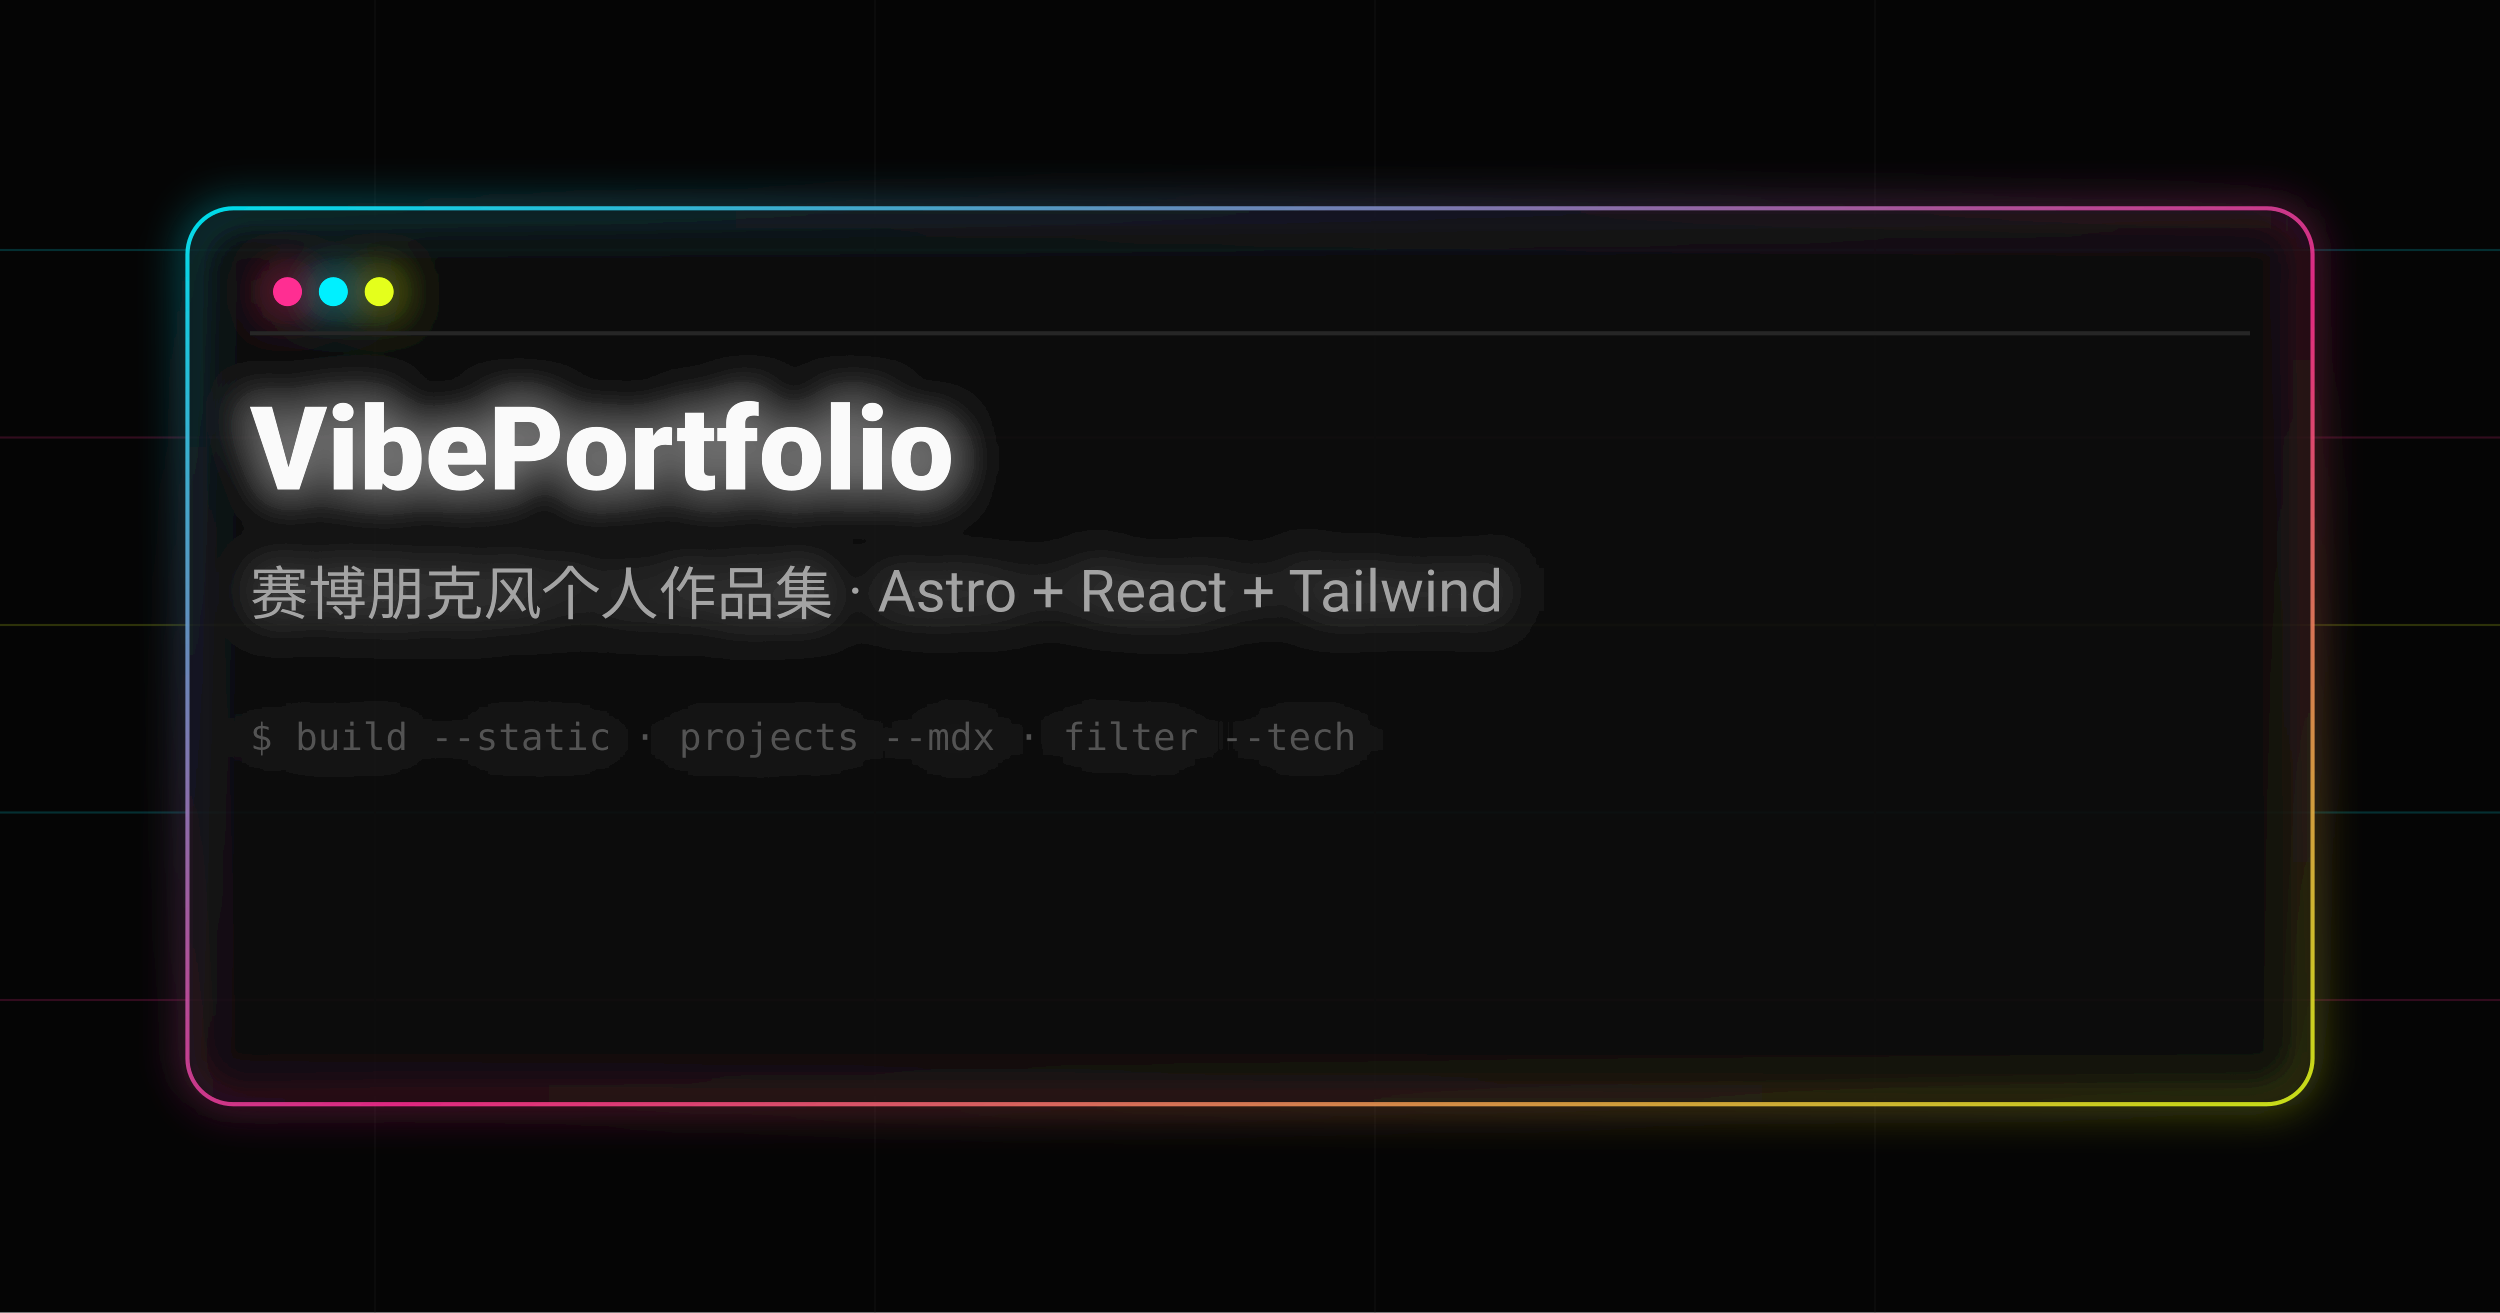
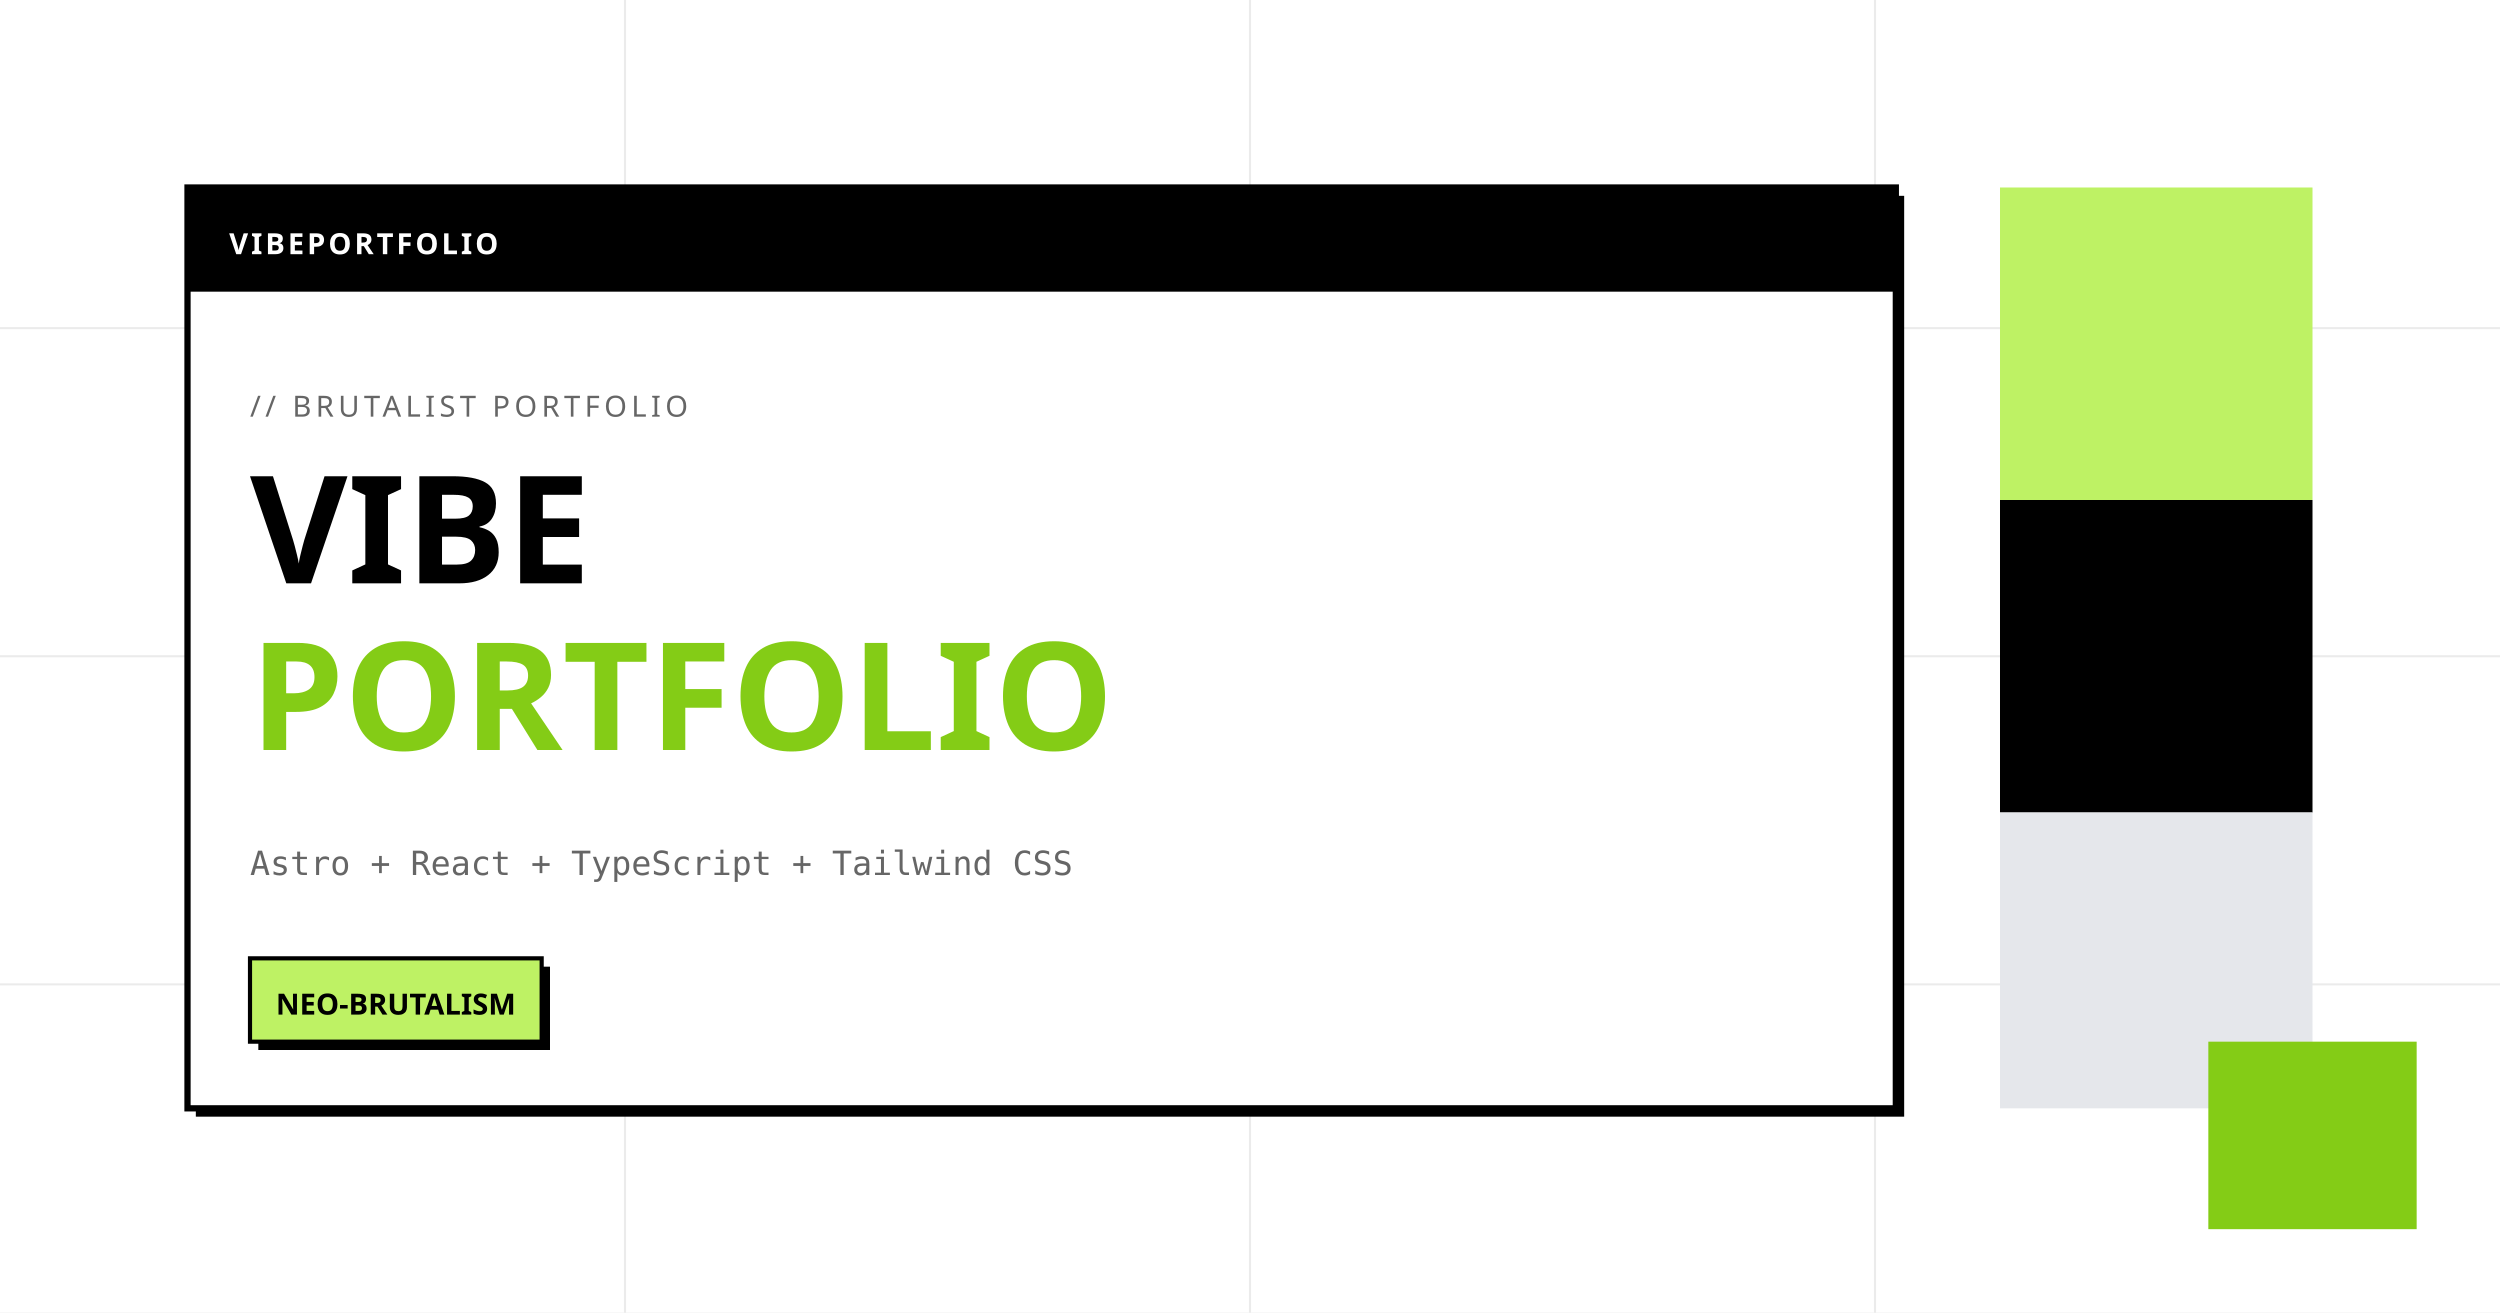
<svg xmlns="http://www.w3.org/2000/svg" width="1200" height="630" viewBox="0 0 1200 630">
-   <defs>
-     <linearGradient id="g" x1="0" y1="0" x2="1" y2="1">
-       <stop offset="0" stop-color="#00f0ff" stop-opacity="0.9" />
-       <stop offset="0.55" stop-color="#ff2d92" stop-opacity="0.85" />
-       <stop offset="1" stop-color="#e4ff1a" stop-opacity="0.85" />
-     </linearGradient>
-     <filter id="glow" x="-30%" y="-30%" width="160%" height="160%">
-       <feGaussianBlur stdDeviation="10" result="b" />
-       <feMerge>
-         <feMergeNode in="b" />
-         <feMergeNode in="SourceGraphic" />
-       </feMerge>
-     </filter>
-   </defs>
-   <rect width="1200" height="630" fill="#050505" />
-   <g opacity="0.18">
-     <path d="M0 120H1200" stroke="#00f0ff" stroke-width="1" />
-     <path d="M0 210H1200" stroke="#ff2d92" stroke-width="1" />
-     <path d="M0 300H1200" stroke="#e4ff1a" stroke-width="1" />
-     <path d="M0 390H1200" stroke="#00f0ff" stroke-width="1" />
-     <path d="M0 480H1200" stroke="#ff2d92" stroke-width="1" />
-     <path d="M180 0V630" stroke="#262626" stroke-width="1" />
-     <path d="M420 0V630" stroke="#262626" stroke-width="1" />
-     <path d="M660 0V630" stroke="#262626" stroke-width="1" />
-     <path d="M900 0V630" stroke="#262626" stroke-width="1" />
+   <rect width="1200" height="630" fill="#FFFFFF" />
+   <g opacity="0.08">
+     <path d="M0 157.5H1200" stroke="#000" stroke-width="1" />
+     <path d="M0 315H1200" stroke="#000" stroke-width="1" />
+     <path d="M0 472.5H1200" stroke="#000" stroke-width="1" />
+     <path d="M300 0V630" stroke="#000" stroke-width="1" />
+     <path d="M600 0V630" stroke="#000" stroke-width="1" />
+     <path d="M900 0V630" stroke="#000" stroke-width="1" />
  </g>
-   <g filter="url(#glow)">
-     <rect x="90" y="100" width="1020" height="430" rx="22" fill="rgba(10,10,10,0.72)" stroke="url(#g)" stroke-width="2" />
-     <path d="M120 160H1080" stroke="#262626" stroke-width="2" />
-     <circle cx="138" cy="140" r="7" fill="#ff2d92" />
-     <circle cx="160" cy="140" r="7" fill="#00f0ff" />
-     <circle cx="182" cy="140" r="7" fill="#e4ff1a" />
-     <text x="120" y="235" font-family="system-ui, -apple-system, Segoe UI, Roboto, Arial" font-size="56" fill="#fafafa" font-weight="800">
-       VibePortfolio
-     </text>
-     <text x="120" y="295" font-family="system-ui, -apple-system, Segoe UI, Roboto, Arial" font-size="28" fill="#a3a3a3">
-       赛博朋克风个人作品集 · Astro + React + Tailwind
-     </text>
-     <text x="120" y="360" font-family="ui-monospace, SFMono-Regular, Menlo, Consolas, monospace" font-size="18" fill="#525252">
-       $ build --static  ·  projects --mdx  ·  filter --tech
-     </text>
+   <rect x="94" y="94" width="820" height="442" fill="#000" />
+   <rect x="90" y="90" width="820" height="442" fill="#FFFFFF" stroke="#000" stroke-width="3" />
+   <rect x="90" y="90" width="820" height="50" fill="#000" />
+   <text x="110" y="122" font-family="system-ui, sans-serif" font-size="14" fill="#FFF" font-weight="600" letter-spacing="0.1em">VIBEPORTFOLIO</text>
+   <text x="120" y="200" font-family="system-ui, sans-serif" font-size="14" fill="#666" font-weight="500" letter-spacing="0.15em">// BRUTALIST PORTFOLIO</text>
+   <text x="120" y="280" font-family="system-ui, sans-serif" font-size="72" fill="#000" font-weight="900">VIBE</text>
+   <text x="120" y="360" font-family="system-ui, sans-serif" font-size="72" fill="#84CC16" font-weight="900">PORTFOLIO</text>
+   <text x="120" y="420" font-family="ui-monospace, monospace" font-size="16" fill="#666">Astro + React + TypeScript + Tailwind CSS</text>
+   <g transform="translate(120, 460)">
+     <rect x="4" y="4" width="140" height="40" fill="#000" />
+     <rect width="140" height="40" fill="#BEF264" stroke="#000" stroke-width="2" />
+     <text x="70" y="27" font-family="system-ui, sans-serif" font-size="14" fill="#000" font-weight="700" text-anchor="middle">NEO-BRUTALISM</text>
  </g>
+   <rect x="960" y="90" width="150" height="150" fill="#BEF264" />
+   <rect x="960" y="240" width="150" height="150" fill="#000" />
+   <rect x="960" y="390" width="150" height="142" fill="#E5E7EB" />
+   <rect x="1060" y="500" width="100" height="90" fill="#84CC16" />
</svg>
